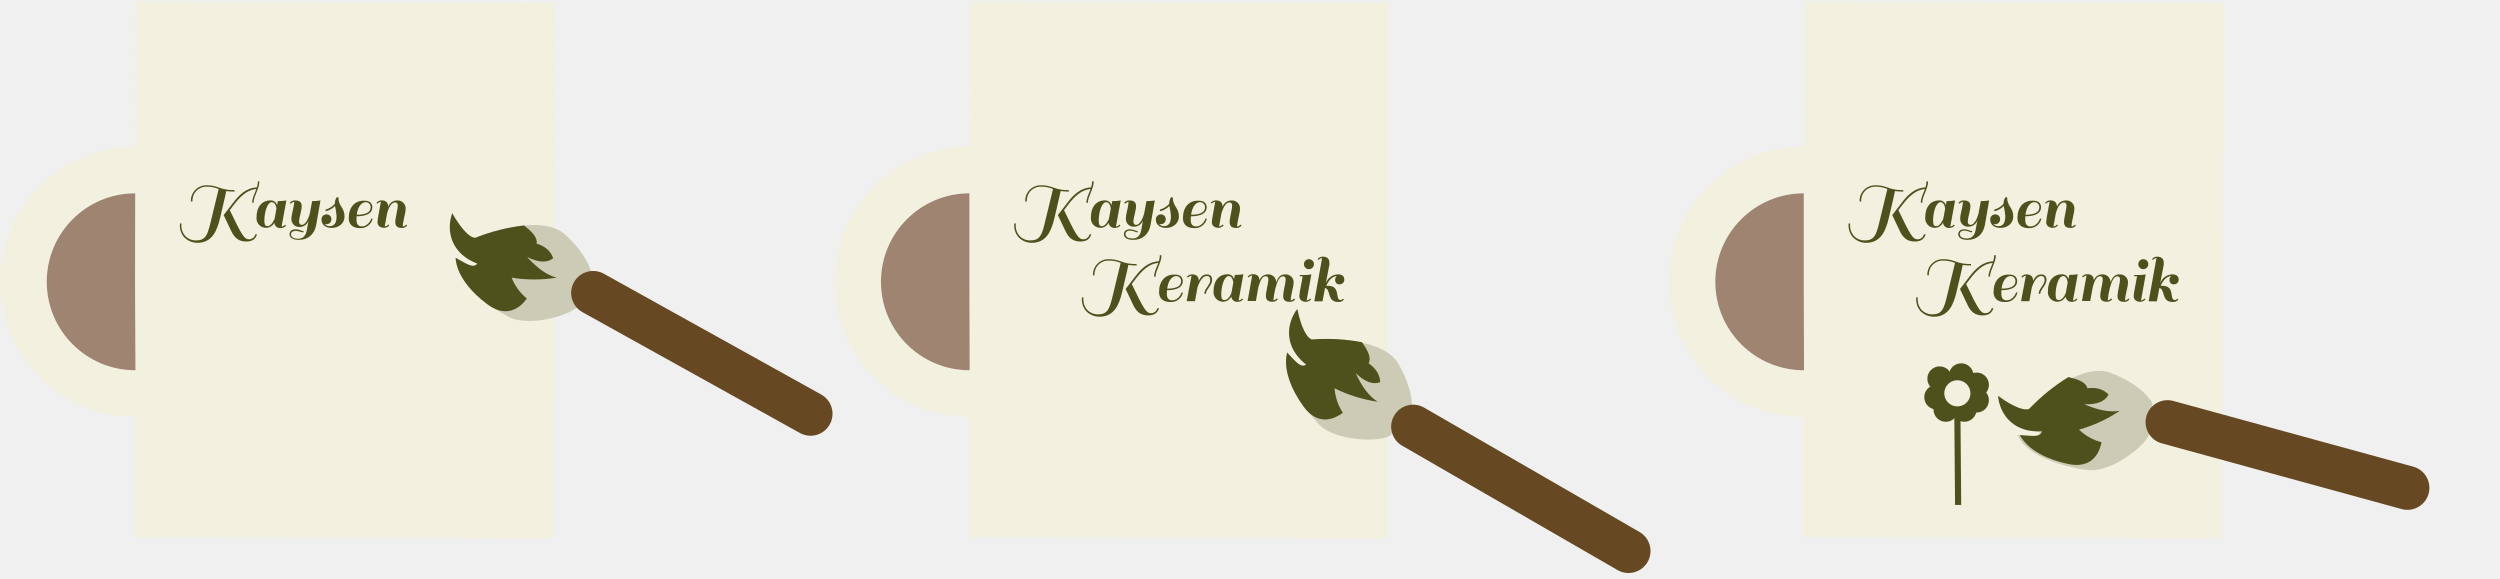
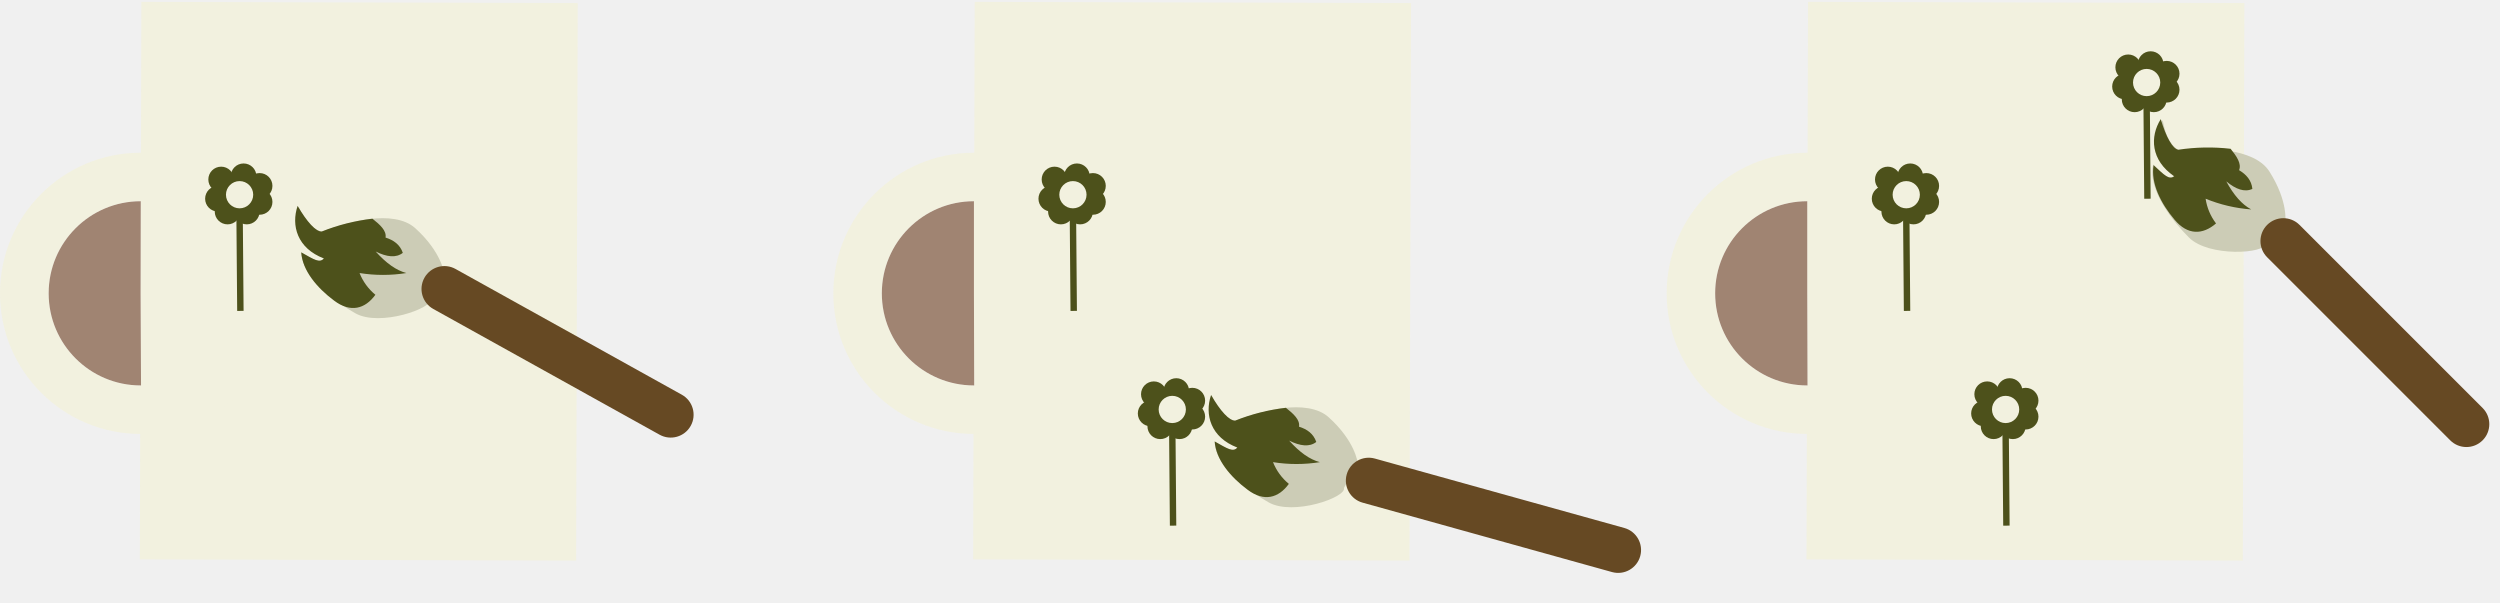
- <svg xmlns="http://www.w3.org/2000/svg" id="Layer_1" data-name="Layer 1" width="812" height="188" viewBox="0 0 812 188">
+ <svg xmlns="http://www.w3.org/2000/svg" id="Layer_1" data-name="Layer 1" width="780" height="188" viewBox="0 0 780 188">
  <g>
    <polygon points="179.76 174.9 43.63 174.53 44.1 0.58 76 0.67 180.24 0.95 179.76 174.9" fill="#f2f1df" />
    <circle cx="43.87" cy="91.52" r="43.87" fill="#f2f1df" />
    <path d="M43.87,91.52,44,120.26h-.08a28.74,28.74,0,0,1,0-57.48Z" fill="#fff" />
    <path d="M43.87,91.52,44,120.26h-.08a28.74,28.74,0,0,1,0-57.48Z" fill="#a08472" />
  </g>
-   <path d="M192.55,90.23s-.71-6.57-9.05-14.09c-3.38-3-8.8-3.44-14.05-2.83a64,64,0,0,0-15.07,4c-3.41-.92-5.48-4-7.25-7.64-1,4.87-1,9.86,7.92,16-.9,1.56-3.94.15-7.07-1.9.21,8.17,11.28,15.88,16.89,19,7.61,4.25,24.25-1.61,23.44-4.51Z" fill="#ccccb6" />
-   <path d="M174.29,79.12c.37-2.12-1.7-4-4.09-5.89a61.86,61.86,0,0,0-15.82,4c-1.78.11-4.63-3-7.52-8-2.09,6.12-.12,13.26,8.19,16.4-1.38,1.55-3,.36-7.07-1.9.38,5.67,4.91,11.09,10.27,15.07,5.11,3.86,9.67,2.59,12.87-1.83a16.76,16.76,0,0,1-4.94-6.78,46.26,46.26,0,0,0,14.62,0c-3.19-.84-6.3-3.06-9.59-6.72,3.47,1.73,6.37,2.06,8.47.42C178.8,81.31,176.82,79.92,174.29,79.12Z" fill="#4d511b" />
-   <rect x="220.82" y="67.25" width="14.28" height="95.06" rx="7.14" transform="translate(16.9 258.28) rotate(-60.94)" fill="#664923" />
+   <path d="M138.55,85.23s-.71-6.57-9.05-14.09c-3.38-3-8.8-3.44-14-2.83a64,64,0,0,0-15.07,4c-3.41-.92-5.48-4-7.25-7.64-1,4.87-1,9.86,7.92,16-.9,1.56-3.94.15-7.07-1.9.21,8.17,11.28,15.88,16.89,19,7.61,4.25,24.25-1.61,23.44-4.51Z" fill="#ccccb6" />
+   <path d="M120.29,74.12c.37-2.12-1.7-4-4.09-5.89a61.86,61.86,0,0,0-15.82,4c-1.78.11-4.63-3-7.52-8-2.09,6.12-.12,13.26,8.19,16.4-1.38,1.55-3,.36-7.07-1.9.38,5.67,4.91,11.09,10.27,15.07,5.11,3.86,9.67,2.59,12.87-1.83a16.76,16.76,0,0,1-4.94-6.78,46.26,46.26,0,0,0,14.62,0c-3.19-.84-6.3-3.06-9.59-6.72,3.47,1.73,6.37,2.06,8.47.42C124.8,76.31,122.82,74.92,120.29,74.12Z" fill="#4d511b" />
+   <rect x="166.82" y="62.25" width="14.28" height="95.06" rx="7.14" transform="translate(-6.5 208.51) rotate(-60.94)" fill="#664923" />
  <g>
-     <path d="M62,65.45a5,5,0,0,1,5.11-5.27,10.64,10.64,0,0,1,3.87.69,13.08,13.08,0,0,0,5.2.88v.47a18.21,18.21,0,0,1-2.69-.16c-.11.54-.42,2.11-2,8.72-1,4.19-2.58,8.09-7.4,8.09A6,6,0,0,1,59.77,77a5.83,5.83,0,0,1-1.32-4.46l.49.07a5.18,5.18,0,0,0,1.19,4,4.76,4.76,0,0,0,3.59,1.48c2.91,0,3.63-1.7,4.5-5.15,1.64-6.82,2.58-10.63,2.8-11.55l-.15-.06a9.39,9.39,0,0,0-3.72-.7,4.48,4.48,0,0,0-4.62,4.78Zm22.25-6.53c0,2.47-1.9,4.82-1.9,6.93H81.9c0-1.55.8-2.94,1.36-4.44-3,.18-5.35,2.58-7.15,4.91-.65.81-1.12,1.43-1.48,1.93,4,8.36,4.73,9.48,6.3,9.48a2.11,2.11,0,0,0,2-1.62h.56c-.43,1.39-1.39,2.34-3.52,2.34-2.44,0-3.83-1.21-4.86-3.39l-2.47-5.2,3.21-4.17c1.83-2.4,4.23-4.73,7.57-4.82a6.13,6.13,0,0,0,.34-1.95Z" fill="#4d511b" />
-     <path d="M91.46,73.58A1.61,1.61,0,0,0,92.58,73l.34.27a2.13,2.13,0,0,1-1.68.81,1.88,1.88,0,0,1-2.15-1.73A3,3,0,0,1,86.58,74a3.1,3.1,0,0,1-3.26-3.45c0-3.5,1.91-5.47,4.51-5.47A2.12,2.12,0,0,1,90,66.66c.07-.43.14-.81.25-1.35a16,16,0,0,0,2.76-.2ZM89.2,71c.09-.42.24-1.36.58-3.22-.09-1.08-.63-2.11-1.48-2.11-1.59,0-2.44,3.56-2.44,6,0,1.44.4,1.79,1,1.79C88.14,73.51,89,71.5,89.2,71Z" fill="#4d511b" />
-     <path d="M95.56,65.56a1.84,1.84,0,0,0-1.12.62l-.34-.26A2,2,0,0,1,96,65.11c1.34,0,2,.65,2,1.84,0,1.52-.85,3.65-.85,5,0,.72.29,1.08.89,1.08,1,0,2-1.46,2.6-3.72l.74-4a15,15,0,0,0,2.71-.2L102.71,73c-.54,3-2.51,4.91-5.67,4.91-1.9,0-3-.69-3-1.84,0-.78.5-1.59,2-1.59,1.28,0,1.59.47,2.53.61l0,.4C97.58,75.44,97.24,75,96,75c-1,0-1.48.51-1.48,1.12,0,1,1.06,1.43,2.27,1.43,1.88,0,2.57-1.27,2.87-2.8l.56-3.09a3,3,0,0,1-2.85,2.06,2.52,2.52,0,0,1-2.71-2.82C94.69,69.43,95.47,67.48,95.56,65.56Z" fill="#4d511b" />
-     <path d="M109.32,70.17a20.85,20.85,0,0,0-.51-3.27,5.75,5.75,0,0,1-3.07,1.71v-.54a6.31,6.31,0,0,0,3-1.84v-.09a3.67,3.67,0,0,1,.63-2.06h.54c0,3,2,3.29,2,6.25,0,2.11-1.77,3.7-4.23,3.7-2.15,0-3.25-1.28-3.25-2.6a1.6,1.6,0,0,1,1.66-1.79,1.49,1.49,0,0,1,1.54,1.54,1.55,1.55,0,0,1-1.52,1.64,2,2,0,0,1-.61-.09,1.9,1.9,0,0,0,1.57.72C108.67,73.45,109.32,72.33,109.32,70.17Z" fill="#4d511b" />
-     <path d="M120.93,67.37c0,1.91-1.9,2.87-5.13,2.89,0,.41,0,.83,0,1.28,0,1.44.77,2,1.64,2,2.38,0,3.18-2.6,3.18-2.62l.41.18a4,4,0,0,1-4.08,3c-2.47,0-3.68-1.28-3.68-3.23,0-3.61,2-5.69,4.86-5.69C120.12,65.11,120.93,66,120.93,67.37Zm-5.06,2.38c3.34,0,4.5-1,4.5-2.38a1.57,1.57,0,0,0-1.64-1.7C117.57,65.67,116.25,66.88,115.87,69.75Z" fill="#4d511b" />
-     <path d="M130.81,73.58a1.83,1.83,0,0,0,1.13-.63l.33.27a2,2,0,0,1-1.88.81c-1.35,0-2-.65-2-1.84,0-1.52.81-4.12.81-5.44,0-.72-.32-1-.92-1-1,0-2,1.39-2.56,3.61l-.76,4.19a1.65,1.65,0,0,0,1.14-.63l.34.27a2.13,2.13,0,0,1-1.68.81c-1.39,0-2.15-.78-2.15-1.86a18.19,18.19,0,0,1,.35-2.47l.74-4.14a1.65,1.65,0,0,0-1.12.62l-.33-.26a2.12,2.12,0,0,1,1.68-.81c1.39,0,2.15.72,2.15,2v.14a3,3,0,0,1,2.87-2.11,2.58,2.58,0,0,1,2.8,2.82C131.71,69.34,130.9,71.65,130.81,73.58Z" fill="#4d511b" />
+     <circle cx="69" cy="56" r="4" fill="#4d511b" />
+     <circle cx="68" cy="62" r="4" fill="#4d511b" />
+     <circle cx="71" cy="66" r="4" fill="#4d511b" />
+     <circle cx="77" cy="66" r="4" fill="#4d511b" />
+     <circle cx="81" cy="63" r="4" fill="#4d511b" />
+     <circle cx="81" cy="58" r="4" fill="#4d511b" />
+     <circle cx="76" cy="55" r="4" fill="#4d511b" />
+     <circle cx="74.75" cy="60.75" r="4.25" fill="#f2f1df" />
+     <line x1="74.75" y1="67" x2="75" y2="97" fill="#664923" stroke="#4d511b" stroke-miterlimit="10" stroke-width="2" />
  </g>
  <g>
-     <polygon points="450.76 174.9 314.63 174.53 315.1 0.58 347 0.67 451.24 0.95 450.76 174.9" fill="#f2f1df" />
-     <circle cx="314.87" cy="91.52" r="43.87" fill="#f2f1df" />
-     <path d="M314.87,91.52l.08,28.74h-.08a28.74,28.74,0,0,1,0-57.48Z" fill="#fff" />
-     <path d="M314.87,91.52l.08,28.74h-.08a28.74,28.74,0,0,1,0-57.48Z" fill="#a08472" />
+     <polygon points="439.76 174.9 303.63 174.53 304.1 0.58 336 0.67 440.24 0.95 439.76 174.9" fill="#f2f1df" />
+     <circle cx="303.87" cy="91.52" r="43.87" fill="#f2f1df" />
+     <path d="M303.87,91.52l.08,28.74h-.08a28.74,28.74,0,0,1,0-57.48Z" fill="#fff" />
+     <path d="M303.87,91.52l.08,28.74h-.08a28.74,28.74,0,0,1,0-57.48Z" fill="#a08472" />
+   </g>
+   <path d="M423.55,144.23s-.71-6.57-9.05-14.09c-3.38-3-8.8-3.44-14.05-2.83a64,64,0,0,0-15.07,4c-3.41-.92-5.48-4-7.25-7.64-1,4.87-1,9.86,7.92,16-.9,1.56-3.94.15-7.07-1.9.21,8.17,11.28,15.88,16.89,19,7.61,4.25,24.25-1.61,23.44-4.51Z" fill="#ccccb6" />
+   <path d="M405.29,133.12c.37-2.12-1.7-4-4.09-5.89a61.86,61.86,0,0,0-15.82,4c-1.78.11-4.63-2.95-7.52-8-2.09,6.12-.12,13.26,8.19,16.4-1.38,1.55-3,.36-7.07-1.9.38,5.67,4.91,11.09,10.27,15.07,5.11,3.86,9.67,2.59,12.87-1.83a16.76,16.76,0,0,1-4.94-6.78,46.26,46.26,0,0,0,14.62,0c-3.19-.84-6.3-3.06-9.59-6.72,3.47,1.73,6.37,2.06,8.47.42C409.8,135.31,407.82,133.92,405.29,133.12Z" fill="#4d511b" />
+   <rect x="458.82" y="113.25" width="14.28" height="95.06" rx="7.14" transform="translate(186.15 566.58) rotate(-74.45)" fill="#664923" />
+   <g>
+     <circle cx="329" cy="56" r="4" fill="#4d511b" />
+     <circle cx="328" cy="62" r="4" fill="#4d511b" />
+     <circle cx="331" cy="66" r="4" fill="#4d511b" />
+     <circle cx="337" cy="66" r="4" fill="#4d511b" />
+     <circle cx="341" cy="63" r="4" fill="#4d511b" />
+     <circle cx="341" cy="58" r="4" fill="#4d511b" />
+     <circle cx="336" cy="55" r="4" fill="#4d511b" />
+     <circle cx="334.75" cy="60.75" r="4.25" fill="#f2f1df" />
+     <line x1="334.75" y1="67" x2="335" y2="97" fill="#664923" stroke="#4d511b" stroke-miterlimit="10" stroke-width="2" />
  </g>
  <g>
-     <path d="M333,65.45a5,5,0,0,1,5.11-5.27,10.64,10.64,0,0,1,3.87.69,13.08,13.08,0,0,0,5.2.88v.47a18.21,18.21,0,0,1-2.69-.16c-.11.54-.42,2.11-2,8.72-1,4.19-2.58,8.09-7.4,8.09A6,6,0,0,1,330.77,77a5.83,5.83,0,0,1-1.32-4.46l.49.07a5.18,5.18,0,0,0,1.19,4,4.76,4.76,0,0,0,3.59,1.48c2.91,0,3.63-1.7,4.5-5.15,1.64-6.82,2.58-10.63,2.8-11.55l-.15-.06a9.39,9.39,0,0,0-3.72-.7,4.48,4.48,0,0,0-4.62,4.78Zm22.25-6.53c0,2.47-1.9,4.82-1.9,6.93h-.49c0-1.55.8-2.94,1.36-4.44-3,.18-5.35,2.58-7.15,4.91-.65.81-1.12,1.43-1.48,1.93,4,8.36,4.73,9.48,6.3,9.48a2.11,2.11,0,0,0,2-1.62h.56c-.43,1.39-1.39,2.34-3.52,2.34-2.44,0-3.83-1.21-4.86-3.39l-2.47-5.2,3.21-4.17c1.83-2.4,4.23-4.73,7.57-4.82a6.13,6.13,0,0,0,.34-1.95Z" fill="#4d511b" />
-     <path d="M362.46,73.58a1.61,1.61,0,0,0,1.12-.63l.34.27a2.13,2.13,0,0,1-1.68.81,1.88,1.88,0,0,1-2.15-1.73A3,3,0,0,1,357.58,74a3.1,3.1,0,0,1-3.26-3.45c0-3.5,1.91-5.47,4.51-5.47A2.12,2.12,0,0,1,361,66.66c.07-.43.14-.81.25-1.35a16,16,0,0,0,2.76-.2ZM360.2,71c.09-.42.24-1.36.58-3.22-.09-1.08-.63-2.11-1.48-2.11-1.59,0-2.44,3.56-2.44,6,0,1.44.4,1.79,1,1.79C359.14,73.51,360,71.5,360.2,71Z" fill="#4d511b" />
-     <path d="M366.56,65.56a1.84,1.84,0,0,0-1.12.62l-.34-.26a2,2,0,0,1,1.89-.81c1.34,0,2,.65,2,1.84,0,1.52-.85,3.65-.85,5,0,.72.29,1.08.89,1.08,1,0,2-1.46,2.6-3.72l.74-4a15,15,0,0,0,2.71-.2L373.71,73c-.54,3-2.51,4.91-5.67,4.91-1.9,0-3-.69-3-1.84,0-.78.5-1.59,1.95-1.59,1.28,0,1.59.47,2.53.61l0,.4c-.94-.09-1.28-.58-2.49-.58-1,0-1.48.51-1.48,1.12,0,1,1.06,1.43,2.27,1.43,1.88,0,2.57-1.27,2.87-2.8l.56-3.09a3,3,0,0,1-2.85,2.06,2.52,2.52,0,0,1-2.71-2.82C365.69,69.43,366.47,67.48,366.56,65.56Z" fill="#4d511b" />
-     <path d="M380.32,70.17a20.85,20.85,0,0,0-.51-3.27,5.75,5.75,0,0,1-3.07,1.71v-.54a6.31,6.31,0,0,0,3-1.84v-.09a3.67,3.67,0,0,1,.63-2.06h.54c0,3,2,3.29,2,6.25,0,2.11-1.77,3.7-4.23,3.7-2.15,0-3.25-1.28-3.25-2.6a1.6,1.6,0,0,1,1.66-1.79,1.49,1.49,0,0,1,1.54,1.54,1.55,1.55,0,0,1-1.52,1.64,2,2,0,0,1-.61-.09,1.9,1.9,0,0,0,1.57.72C379.67,73.45,380.32,72.33,380.32,70.17Z" fill="#4d511b" />
-     <path d="M391.93,67.37c0,1.91-1.9,2.87-5.13,2.89,0,.41-.05.83-.05,1.28,0,1.44.77,2,1.64,2,2.38,0,3.18-2.6,3.18-2.62l.41.18a4,4,0,0,1-4.08,3c-2.47,0-3.68-1.28-3.68-3.23,0-3.61,1.95-5.69,4.86-5.69C391.12,65.11,391.93,66,391.93,67.37Zm-5.06,2.38c3.34,0,4.5-1,4.5-2.38a1.57,1.57,0,0,0-1.64-1.7C388.57,65.67,387.25,66.88,386.87,69.75Z" fill="#4d511b" />
-     <path d="M401.81,73.58a1.83,1.83,0,0,0,1.13-.63l.33.27a2,2,0,0,1-1.88.81c-1.35,0-2-.65-2-1.84,0-1.52.81-4.12.81-5.44,0-.72-.32-1-.92-1-1,0-1.95,1.39-2.56,3.61l-.76,4.19a1.65,1.65,0,0,0,1.14-.63l.34.27a2.13,2.13,0,0,1-1.68.81c-1.39,0-2.15-.78-2.15-1.86a18.19,18.19,0,0,1,.35-2.47l.74-4.14a1.65,1.65,0,0,0-1.12.62l-.33-.26a2.12,2.12,0,0,1,1.68-.81c1.39,0,2.15.72,2.15,2v.14a3,3,0,0,1,2.87-2.11,2.58,2.58,0,0,1,2.8,2.82C402.71,69.34,401.9,71.65,401.81,73.58Z" fill="#4d511b" />
+     <circle cx="360" cy="123" r="4" fill="#4d511b" />
+     <circle cx="359" cy="129" r="4" fill="#4d511b" />
+     <circle cx="362" cy="133" r="4" fill="#4d511b" />
+     <circle cx="368" cy="133" r="4" fill="#4d511b" />
+     <circle cx="372" cy="130" r="4" fill="#4d511b" />
+     <circle cx="372" cy="125" r="4" fill="#4d511b" />
+     <circle cx="367" cy="122" r="4" fill="#4d511b" />
+     <circle cx="365.75" cy="127.75" r="4.25" fill="#f2f1df" />
+     <line x1="365.75" y1="134" x2="366" y2="164" fill="#664923" stroke="#4d511b" stroke-miterlimit="10" stroke-width="2" />
  </g>
  <g>
-     <path d="M355,89.45a5,5,0,0,1,5.11-5.27,10.64,10.64,0,0,1,3.87.69,13.08,13.08,0,0,0,5.2.88v.47a18.21,18.21,0,0,1-2.69-.16c-.11.54-.42,2.11-2,8.72-1,4.19-2.58,8.09-7.4,8.09a6,6,0,0,1-4.35-1.86,5.83,5.83,0,0,1-1.32-4.46l.49.07a5.18,5.18,0,0,0,1.19,4,4.76,4.76,0,0,0,3.59,1.48c2.91,0,3.63-1.7,4.5-5.15,1.64-6.82,2.58-10.63,2.8-11.55l-.15-.06a9.39,9.39,0,0,0-3.72-.7,4.48,4.48,0,0,0-4.62,4.78Zm22.25-6.53c0,2.47-1.9,4.82-1.9,6.93h-.49c0-1.55.8-2.94,1.36-4.44-3,.18-5.35,2.58-7.15,4.91-.65.81-1.12,1.43-1.48,1.93,4,8.36,4.73,9.48,6.3,9.48a2.11,2.11,0,0,0,2-1.62h.56c-.43,1.39-1.39,2.34-3.52,2.34-2.44,0-3.83-1.21-4.86-3.39l-2.47-5.2,3.21-4.17c1.83-2.4,4.23-4.73,7.57-4.82a6.13,6.13,0,0,0,.34-2Z" fill="#4d511b" />
-     <path d="M384.17,91.37c0,1.91-1.91,2.87-5.13,2.89,0,.41-.05.83-.05,1.28,0,1.44.76,2,1.64,2,2.37,0,3.18-2.6,3.18-2.62l.4.18a3.94,3.94,0,0,1-4.07,3c-2.47,0-3.68-1.28-3.68-3.23,0-3.61,2-5.69,4.86-5.69C383.36,89.11,384.17,90,384.17,91.37Zm-5.07,2.38c3.34,0,4.51-1,4.51-2.38a1.57,1.57,0,0,0-1.64-1.7C380.81,89.67,379.49,90.88,379.1,93.75Z" fill="#4d511b" />
-     <path d="M385.51,89.92a2.13,2.13,0,0,1,1.68-.81c1.39,0,2.16.72,2.16,2v.14c.69-1.46,1.5-2.11,2.62-2.11s1.72.54,1.72,1.79c0,1.77-2,3.07-2,4.48h-.54c0-1.61,1.93-2.86,1.93-4.39,0-1.19-.54-1.37-1.14-1.37-1.86,0-2.92,3.5-3,3.72v0l-.81,4.46h-2.69L387,89.56a1.63,1.63,0,0,0-1.12.62Z" fill="#4d511b" />
-     <path d="M402.3,97.58a1.61,1.61,0,0,0,1.12-.63l.34.27a2.13,2.13,0,0,1-1.68.81,1.89,1.89,0,0,1-2.16-1.73A3,3,0,0,1,397.41,98a3.1,3.1,0,0,1-3.25-3.45c0-3.5,1.91-5.47,4.51-5.47a2.12,2.12,0,0,1,2.17,1.55c.07-.43.14-.81.25-1.35a16,16,0,0,0,2.76-.2ZM400,95c.09-.42.24-1.36.58-3.22-.09-1.08-.63-2.11-1.48-2.11-1.59,0-2.44,3.56-2.44,6,0,1.44.4,1.79,1,1.79C399,97.51,399.86,95.5,400,95Z" fill="#4d511b" />
-     <path d="M419.2,97.58a1.83,1.83,0,0,0,1.12-.63l.34.27a2,2,0,0,1-1.89.81c-1.34,0-2-.65-2-1.84,0-1.52.81-4.12.81-5.44,0-.72-.31-1-.92-1-1,0-1.79,1.48-2.4,3.86a27.24,27.24,0,0,0-.67,3.94,1.83,1.83,0,0,0,1.12-.63l.34.27a2,2,0,0,1-1.89.81c-1.34,0-2-.65-2-1.84,0-1.52.81-4.12.81-5.44,0-.72-.31-1-.92-1-1,0-1.75,1.37-2.33,3.56l-.81,4.49h-2.69l1.48-8.27a1.65,1.65,0,0,0-1.12.62l-.33-.26a2.12,2.12,0,0,1,1.68-.81c1.39,0,2.15.72,2.15,2v.07a2.77,2.77,0,0,1,2.65-2,2.55,2.55,0,0,1,2.77,2.6c.5-1.44,1.24-2.6,2.87-2.6a2.59,2.59,0,0,1,2.81,2.82C420.1,93.34,419.29,95.65,419.2,97.58Z" fill="#4d511b" />
-     <path d="M424.4,97.58a1.63,1.63,0,0,0,1.12-.63l.33.27a2.12,2.12,0,0,1-1.68.81c-1.39,0-2.15-.78-2.15-1.86a16.37,16.37,0,0,1,.36-2.44l.74-4h-.94l0-.4h1a15.93,15.93,0,0,0,2.75-.2Zm.62-13.4a1.63,1.63,0,1,1,0,3.25,1.63,1.63,0,0,1,0-3.25Z" fill="#4d511b" />
-     <path d="M436.19,97l.33.27a2,2,0,0,1-1.88.81c-3.74,0-2.29-4.17-4.28-4.53-.38,2.06-.61,3.18-.81,4.33h-2.67l2.54-14.08a1.69,1.69,0,0,0-1.13.63l-.33-.27a2.12,2.12,0,0,1,1.68-.81c1.39,0,2.15.72,2.15,2,0,.18,0,.38,0,.58L430.63,92a4.27,4.27,0,0,1,4.05-2.89c1.39,0,1.95.78,1.95,1.68a1.49,1.49,0,0,1-1.52,1.57A1.3,1.3,0,0,1,433.67,91a1.58,1.58,0,0,1,.54-1.37c-1.54.18-2.67,1.44-3.43,3.19a3.83,3.83,0,0,1,.54,0c4.3,0,2.18,4.62,4.06,4.62A.92.92,0,0,0,436.19,97Z" fill="#4d511b" />
+     <polygon points="699.76 174.9 563.63 174.53 564.1 0.58 596 0.67 700.24 0.95 699.76 174.9" fill="#f2f1df" />
+     <circle cx="563.87" cy="91.52" r="43.87" fill="#f2f1df" />
+     <path d="M563.87,91.52l.08,28.74h-.08a28.74,28.74,0,0,1,0-57.48Z" fill="#fff" />
+     <path d="M563.87,91.52l.08,28.74h-.08a28.74,28.74,0,0,1,0-57.48Z" fill="#a08472" />
  </g>
-   <path d="M458.51,134.37s1.34-6.47-4.3-16.18c-2.28-3.94-7.32-6-12.51-7a63.94,63.94,0,0,0-15.56-.84c-3-1.92-4-5.51-4.56-9.49-2.41,4.33-4,9.07,2.65,17.64-1.34,1.21-3.8-1.06-6.15-4-2.3,7.84,5.88,18.57,10.26,23.26,5.94,6.37,23.58,5.89,23.7,2.88Z" fill="#ccccb6" />
-   <path d="M444.53,118c1-1.91-.41-4.35-2.13-6.85a62.15,62.15,0,0,0-16.31-.89c-1.72-.42-3.53-4.2-4.75-9.93-3.83,5.21-4.1,12.61,2.89,18.1-1.79,1.06-3-.55-6.17-3.93-1.35,5.52,1.34,12,5.26,17.45,3.72,5.22,8.46,5.38,12.83,2.12a16.8,16.8,0,0,1-2.68-7.95,46.77,46.77,0,0,0,14,4.37c-2.79-1.76-5.1-4.82-7.13-9.29,2.79,2.68,5.46,3.87,7.95,2.94C448.18,121.47,446.71,119.55,444.53,118Z" fill="#4d511b" />
-   <rect x="486.82" y="111.25" width="14.28" height="95.06" rx="7.14" transform="translate(109.48 507.17) rotate(-60)" fill="#664923" />
+   <path d="M713,69.52s1.08-6.52-4.94-16c-2.43-3.84-7.55-5.67-12.77-6.49a64.24,64.24,0,0,0-15.58-.22c-3-1.8-4.21-5.35-4.94-9.31-2.24,4.43-3.61,9.23,3.35,17.53-1.29,1.26-3.84-.91-6.3-3.73-2,7.93,6.6,18.33,11.17,22.84,6.19,6.13,23.79,5,23.79,1.94Z" fill="#ccccb6" />
+   <path d="M698.59,53.09c.84-2-.74-4.31-2.64-6.67a61.52,61.52,0,0,0-16.32.3c-1.76-.29-3.83-3.93-5.47-9.56C670.72,42.63,671,50,678.37,55c-1.71,1.19-3-.33-6.45-3.47-.93,5.61,2.23,11.92,6.53,17,4.09,4.94,8.83,4.75,12.95,1.18A16.74,16.74,0,0,1,688.15,62a46.37,46.37,0,0,0,14.23,3.34c-2.91-1.55-5.43-4.43-7.78-8.75,3,2.48,5.72,3.47,8.14,2.35C702.47,56.25,700.86,54.45,698.59,53.09Z" fill="#4d511b" />
+   <rect x="733.82" y="56.25" width="14.28" height="95.06" rx="7.14" transform="translate(143.64 554.33) rotate(-45)" fill="#664923" />
  <g>
-     <polygon points="721.76 174.9 585.63 174.53 586.1 0.58 618 0.67 722.24 0.95 721.76 174.9" fill="#f2f1df" />
-     <circle cx="585.87" cy="91.52" r="43.87" fill="#f2f1df" />
-     <path d="M585.87,91.52l.08,28.74h-.08a28.74,28.74,0,0,1,0-57.48Z" fill="#fff" />
-     <path d="M585.87,91.52l.08,28.74h-.08a28.74,28.74,0,0,1,0-57.48Z" fill="#a08472" />
+     <circle cx="589" cy="56" r="4" fill="#4d511b" />
+     <circle cx="588" cy="62" r="4" fill="#4d511b" />
+     <circle cx="591" cy="66" r="4" fill="#4d511b" />
+     <circle cx="597" cy="66" r="4" fill="#4d511b" />
+     <circle cx="601" cy="63" r="4" fill="#4d511b" />
+     <circle cx="601" cy="58" r="4" fill="#4d511b" />
+     <circle cx="596" cy="55" r="4" fill="#4d511b" />
+     <circle cx="594.75" cy="60.75" r="4.25" fill="#f2f1df" />
+     <line x1="594.75" y1="67" x2="595" y2="97" fill="#664923" stroke="#4d511b" stroke-miterlimit="10" stroke-width="2" />
  </g>
  <g>
-     <path d="M604,65.45a5,5,0,0,1,5.11-5.27,10.64,10.64,0,0,1,3.87.69,13.08,13.08,0,0,0,5.2.88v.47a18.21,18.21,0,0,1-2.69-.16c-.11.54-.42,2.11-2,8.72-1,4.19-2.58,8.09-7.4,8.09A6,6,0,0,1,601.77,77a5.83,5.83,0,0,1-1.32-4.46l.49.07a5.18,5.18,0,0,0,1.19,4,4.76,4.76,0,0,0,3.59,1.48c2.91,0,3.63-1.7,4.5-5.15,1.64-6.82,2.58-10.63,2.8-11.55l-.15-.06a9.39,9.39,0,0,0-3.72-.7,4.48,4.48,0,0,0-4.62,4.78Zm22.25-6.53c0,2.47-1.9,4.82-1.9,6.93h-.49c0-1.55.8-2.94,1.36-4.44-3,.18-5.35,2.58-7.15,4.91-.65.81-1.12,1.43-1.48,1.93,4,8.36,4.73,9.48,6.3,9.48a2.11,2.11,0,0,0,2-1.62h.56c-.43,1.39-1.39,2.34-3.52,2.34-2.44,0-3.83-1.21-4.86-3.39l-2.47-5.2,3.21-4.17c1.83-2.4,4.23-4.73,7.57-4.82a6.13,6.13,0,0,0,.34-1.95Z" fill="#4d511b" />
-     <path d="M633.46,73.58a1.61,1.61,0,0,0,1.12-.63l.34.27a2.13,2.13,0,0,1-1.68.81,1.88,1.88,0,0,1-2.15-1.73A3,3,0,0,1,628.58,74a3.1,3.1,0,0,1-3.26-3.45c0-3.5,1.91-5.47,4.51-5.47A2.12,2.12,0,0,1,632,66.66c.07-.43.14-.81.25-1.35a16,16,0,0,0,2.76-.2ZM631.2,71c.09-.42.24-1.36.58-3.22-.09-1.08-.63-2.11-1.48-2.11-1.59,0-2.44,3.56-2.44,6,0,1.44.4,1.79,1,1.79C630.14,73.51,631,71.5,631.2,71Z" fill="#4d511b" />
-     <path d="M637.56,65.56a1.84,1.84,0,0,0-1.12.62l-.34-.26a2,2,0,0,1,1.89-.81c1.34,0,2,.65,2,1.84,0,1.52-.85,3.65-.85,5,0,.72.29,1.08.89,1.08,1,0,2-1.46,2.6-3.72l.74-4a15,15,0,0,0,2.71-.2L644.71,73c-.54,3-2.51,4.91-5.67,4.91-1.9,0-3-.69-3-1.84,0-.78.5-1.59,1.95-1.59,1.28,0,1.59.47,2.53.61l0,.4c-.94-.09-1.28-.58-2.49-.58-1,0-1.48.51-1.48,1.12,0,1,1.06,1.43,2.27,1.43,1.88,0,2.57-1.27,2.87-2.8l.56-3.09a3,3,0,0,1-2.85,2.06,2.52,2.52,0,0,1-2.71-2.82C636.69,69.43,637.47,67.48,637.56,65.56Z" fill="#4d511b" />
-     <path d="M651.32,70.17a20.85,20.85,0,0,0-.51-3.27,5.75,5.75,0,0,1-3.07,1.71v-.54a6.31,6.31,0,0,0,3-1.84v-.09a3.67,3.67,0,0,1,.63-2.06h.54c0,3,2,3.29,2,6.25,0,2.11-1.77,3.7-4.23,3.7-2.15,0-3.25-1.28-3.25-2.6a1.6,1.6,0,0,1,1.66-1.79,1.49,1.49,0,0,1,1.54,1.54,1.55,1.55,0,0,1-1.52,1.64,2,2,0,0,1-.61-.09,1.9,1.9,0,0,0,1.57.72C650.67,73.45,651.32,72.33,651.32,70.17Z" fill="#4d511b" />
-     <path d="M662.93,67.37c0,1.91-1.9,2.87-5.13,2.89,0,.41,0,.83,0,1.28,0,1.44.77,2,1.64,2,2.38,0,3.18-2.6,3.18-2.62l.41.18a4,4,0,0,1-4.08,3c-2.47,0-3.68-1.28-3.68-3.23,0-3.61,1.95-5.69,4.86-5.69C662.12,65.11,662.93,66,662.93,67.37Zm-5.06,2.38c3.34,0,4.5-1,4.5-2.38a1.57,1.57,0,0,0-1.64-1.7C659.57,65.67,658.25,66.88,657.87,69.75Z" fill="#4d511b" />
-     <path d="M672.81,73.58a1.83,1.83,0,0,0,1.13-.63l.33.27a2,2,0,0,1-1.88.81c-1.35,0-2-.65-2-1.84,0-1.52.81-4.12.81-5.44,0-.72-.32-1-.92-1-1,0-2,1.39-2.56,3.61l-.76,4.19a1.65,1.65,0,0,0,1.14-.63l.34.27a2.13,2.13,0,0,1-1.68.81c-1.39,0-2.15-.78-2.15-1.86a18.19,18.19,0,0,1,.35-2.47l.74-4.14a1.65,1.65,0,0,0-1.12.62l-.33-.26a2.12,2.12,0,0,1,1.68-.81c1.39,0,2.15.72,2.15,2v.14a3,3,0,0,1,2.87-2.11,2.58,2.58,0,0,1,2.8,2.82C673.71,69.34,672.9,71.65,672.81,73.58Z" fill="#4d511b" />
+     <circle cx="620" cy="123" r="4" fill="#4d511b" />
+     <circle cx="619" cy="129" r="4" fill="#4d511b" />
+     <circle cx="622" cy="133" r="4" fill="#4d511b" />
+     <circle cx="628" cy="133" r="4" fill="#4d511b" />
+     <circle cx="632" cy="130" r="4" fill="#4d511b" />
+     <circle cx="632" cy="125" r="4" fill="#4d511b" />
+     <circle cx="627" cy="122" r="4" fill="#4d511b" />
+     <circle cx="625.75" cy="127.75" r="4.25" fill="#f2f1df" />
+     <line x1="625.75" y1="134" x2="626" y2="164" fill="#664923" stroke="#4d511b" stroke-miterlimit="10" stroke-width="2" />
  </g>
  <g>
-     <path d="M626,89.45a5,5,0,0,1,5.11-5.27,10.64,10.64,0,0,1,3.87.69,13.08,13.08,0,0,0,5.2.88v.47a18.21,18.21,0,0,1-2.69-.16c-.11.54-.42,2.11-2,8.72-1,4.19-2.58,8.09-7.4,8.09a6,6,0,0,1-4.35-1.86,5.83,5.83,0,0,1-1.32-4.46l.49.07a5.18,5.18,0,0,0,1.19,4,4.76,4.76,0,0,0,3.59,1.48c2.91,0,3.63-1.7,4.5-5.15,1.64-6.82,2.58-10.63,2.8-11.55l-.15-.06a9.39,9.39,0,0,0-3.72-.7,4.48,4.48,0,0,0-4.62,4.78Zm22.25-6.53c0,2.47-1.9,4.82-1.9,6.93h-.49c0-1.55.8-2.94,1.36-4.44-3,.18-5.35,2.58-7.15,4.91-.65.81-1.12,1.43-1.48,1.93,4,8.36,4.73,9.48,6.3,9.48a2.11,2.11,0,0,0,2-1.62h.56c-.43,1.39-1.39,2.34-3.52,2.34-2.44,0-3.83-1.21-4.86-3.39l-2.47-5.2,3.21-4.17c1.83-2.4,4.23-4.73,7.57-4.82a6.13,6.13,0,0,0,.34-2Z" fill="#4d511b" />
-     <path d="M655.17,91.37c0,1.91-1.91,2.87-5.13,2.89,0,.41,0,.83,0,1.28,0,1.44.76,2,1.64,2,2.37,0,3.18-2.6,3.18-2.62l.4.18a3.94,3.94,0,0,1-4.07,3c-2.47,0-3.68-1.28-3.68-3.23,0-3.61,1.95-5.69,4.86-5.69C654.36,89.11,655.17,90,655.17,91.37Zm-5.07,2.38c3.34,0,4.51-1,4.51-2.38a1.57,1.57,0,0,0-1.64-1.7C651.81,89.67,650.49,90.88,650.1,93.75Z" fill="#4d511b" />
-     <path d="M656.51,89.92a2.13,2.13,0,0,1,1.68-.81c1.39,0,2.16.72,2.16,2v.14c.69-1.46,1.5-2.11,2.62-2.11s1.72.54,1.72,1.79c0,1.77-2,3.07-2,4.48h-.54c0-1.61,1.93-2.86,1.93-4.39,0-1.19-.54-1.37-1.14-1.37-1.86,0-2.92,3.5-3,3.72v0l-.81,4.46h-2.69L658,89.56a1.63,1.63,0,0,0-1.12.62Z" fill="#4d511b" />
-     <path d="M673.3,97.58a1.61,1.61,0,0,0,1.12-.63l.34.27a2.13,2.13,0,0,1-1.68.81,1.89,1.89,0,0,1-2.16-1.73A3,3,0,0,1,668.41,98a3.1,3.1,0,0,1-3.25-3.45c0-3.5,1.91-5.47,4.51-5.47a2.12,2.12,0,0,1,2.17,1.55c.07-.43.14-.81.25-1.35a16,16,0,0,0,2.76-.2ZM671,95c.09-.42.24-1.36.58-3.22-.09-1.08-.63-2.11-1.48-2.11-1.59,0-2.44,3.56-2.44,6,0,1.44.4,1.79,1,1.79C670,97.51,670.86,95.5,671,95Z" fill="#4d511b" />
-     <path d="M690.2,97.58a1.83,1.83,0,0,0,1.12-.63l.34.27a2,2,0,0,1-1.89.81c-1.34,0-2-.65-2-1.84,0-1.52.81-4.12.81-5.44,0-.72-.31-1-.92-1-1,0-1.79,1.48-2.4,3.86a27.24,27.24,0,0,0-.67,3.94,1.83,1.83,0,0,0,1.12-.63l.34.27a2,2,0,0,1-1.89.81c-1.34,0-2-.65-2-1.84,0-1.52.81-4.12.81-5.44,0-.72-.31-1-.92-1-1,0-1.75,1.37-2.33,3.56l-.81,4.49h-2.69l1.48-8.27a1.65,1.65,0,0,0-1.12.62l-.33-.26a2.12,2.12,0,0,1,1.68-.81c1.39,0,2.15.72,2.15,2v.07a2.77,2.77,0,0,1,2.65-2,2.55,2.55,0,0,1,2.77,2.6c.5-1.44,1.24-2.6,2.87-2.6a2.59,2.59,0,0,1,2.81,2.82C691.1,93.34,690.29,95.65,690.2,97.58Z" fill="#4d511b" />
-     <path d="M695.4,97.58a1.63,1.63,0,0,0,1.12-.63l.33.27a2.12,2.12,0,0,1-1.68.81c-1.39,0-2.15-.78-2.15-1.86a16.37,16.37,0,0,1,.36-2.44l.74-4h-.94l0-.4h1a15.93,15.93,0,0,0,2.75-.2Zm.62-13.4a1.63,1.63,0,1,1,0,3.25,1.63,1.63,0,0,1,0-3.25Z" fill="#4d511b" />
-     <path d="M707.19,97l.33.27a2,2,0,0,1-1.88.81c-3.74,0-2.29-4.17-4.28-4.53-.38,2.06-.61,3.18-.81,4.33h-2.67l2.54-14.08a1.69,1.69,0,0,0-1.13.63l-.33-.27a2.12,2.12,0,0,1,1.68-.81c1.39,0,2.15.72,2.15,2,0,.18,0,.38,0,.58L701.63,92a4.27,4.27,0,0,1,4-2.89c1.39,0,2,.78,2,1.68a1.49,1.49,0,0,1-1.52,1.57A1.3,1.3,0,0,1,704.67,91a1.58,1.58,0,0,1,.54-1.37c-1.54.18-2.67,1.44-3.43,3.19a3.83,3.83,0,0,1,.54,0c4.3,0,2.18,4.62,4.06,4.62A.92.92,0,0,0,707.19,97Z" fill="#4d511b" />
+     <circle cx="664" cy="21" r="4" fill="#4d511b" />
+     <circle cx="663" cy="27" r="4" fill="#4d511b" />
+     <circle cx="666" cy="31" r="4" fill="#4d511b" />
+     <circle cx="672" cy="31" r="4" fill="#4d511b" />
+     <circle cx="676" cy="28" r="4" fill="#4d511b" />
+     <circle cx="676" cy="23" r="4" fill="#4d511b" />
+     <circle cx="671" cy="20" r="4" fill="#4d511b" />
+     <circle cx="669.75" cy="25.75" r="4.25" fill="#f2f1df" />
+     <line x1="669.75" y1="32" x2="670" y2="62" fill="#664923" stroke="#4d511b" stroke-miterlimit="10" stroke-width="2" />
  </g>
-   <path d="M699.08,130.84S696,125,685.47,121.08c-4.26-1.58-9.44,0-14.1,2.56a63.84,63.84,0,0,0-12.54,9.25c-3.51.4-6.58-1.72-9.55-4.43.89,4.89,2.7,9.53,13.26,11.93-.26,1.79-3.61,1.61-7.27.85,3.2,7.51,16.34,10.6,22.71,11.43,8.63,1.14,21.94-10.44,20.11-12.84Z" fill="#ccccb6" />
-   <path d="M678,126.11c-.55-2.09-3.23-2.94-6.18-3.64a61.53,61.53,0,0,0-12.68,10.3c-1.56.84-5.44-.75-10.19-4.17.66,6.43,5.43,12.1,14.3,11.46-.61,2-2.55,1.58-7.22,1.24,2.72,5,9.1,8,15.63,9.39,6.26,1.37,9.87-1.7,10.92-7.05a16.7,16.7,0,0,1-7.32-4.09,46.19,46.19,0,0,0,13.27-6.14c-3.25.57-7-.14-11.52-2.09,3.87.11,6.64-.8,7.86-3.16C683,126.2,680.62,125.77,678,126.11Z" fill="#4d511b" />
-   <rect x="735.82" y="100.25" width="14.28" height="95.06" rx="7.14" transform="translate(404.15 825.3) rotate(-74.68)" fill="#664923" />
-   <circle cx="630" cy="123" r="4" fill="#4d511b" />
-   <circle cx="629" cy="129" r="4" fill="#4d511b" />
-   <circle cx="632" cy="133" r="4" fill="#4d511b" />
-   <circle cx="638" cy="133" r="4" fill="#4d511b" />
-   <circle cx="642" cy="130" r="4" fill="#4d511b" />
-   <circle cx="642" cy="125" r="4" fill="#4d511b" />
-   <circle cx="637" cy="122" r="4" fill="#4d511b" />
-   <circle cx="635.75" cy="127.75" r="4.25" fill="#f2f1df" />
-   <line x1="635.75" y1="134" x2="636" y2="164" fill="#664923" stroke="#4d511b" stroke-miterlimit="10" stroke-width="2" />
</svg>
